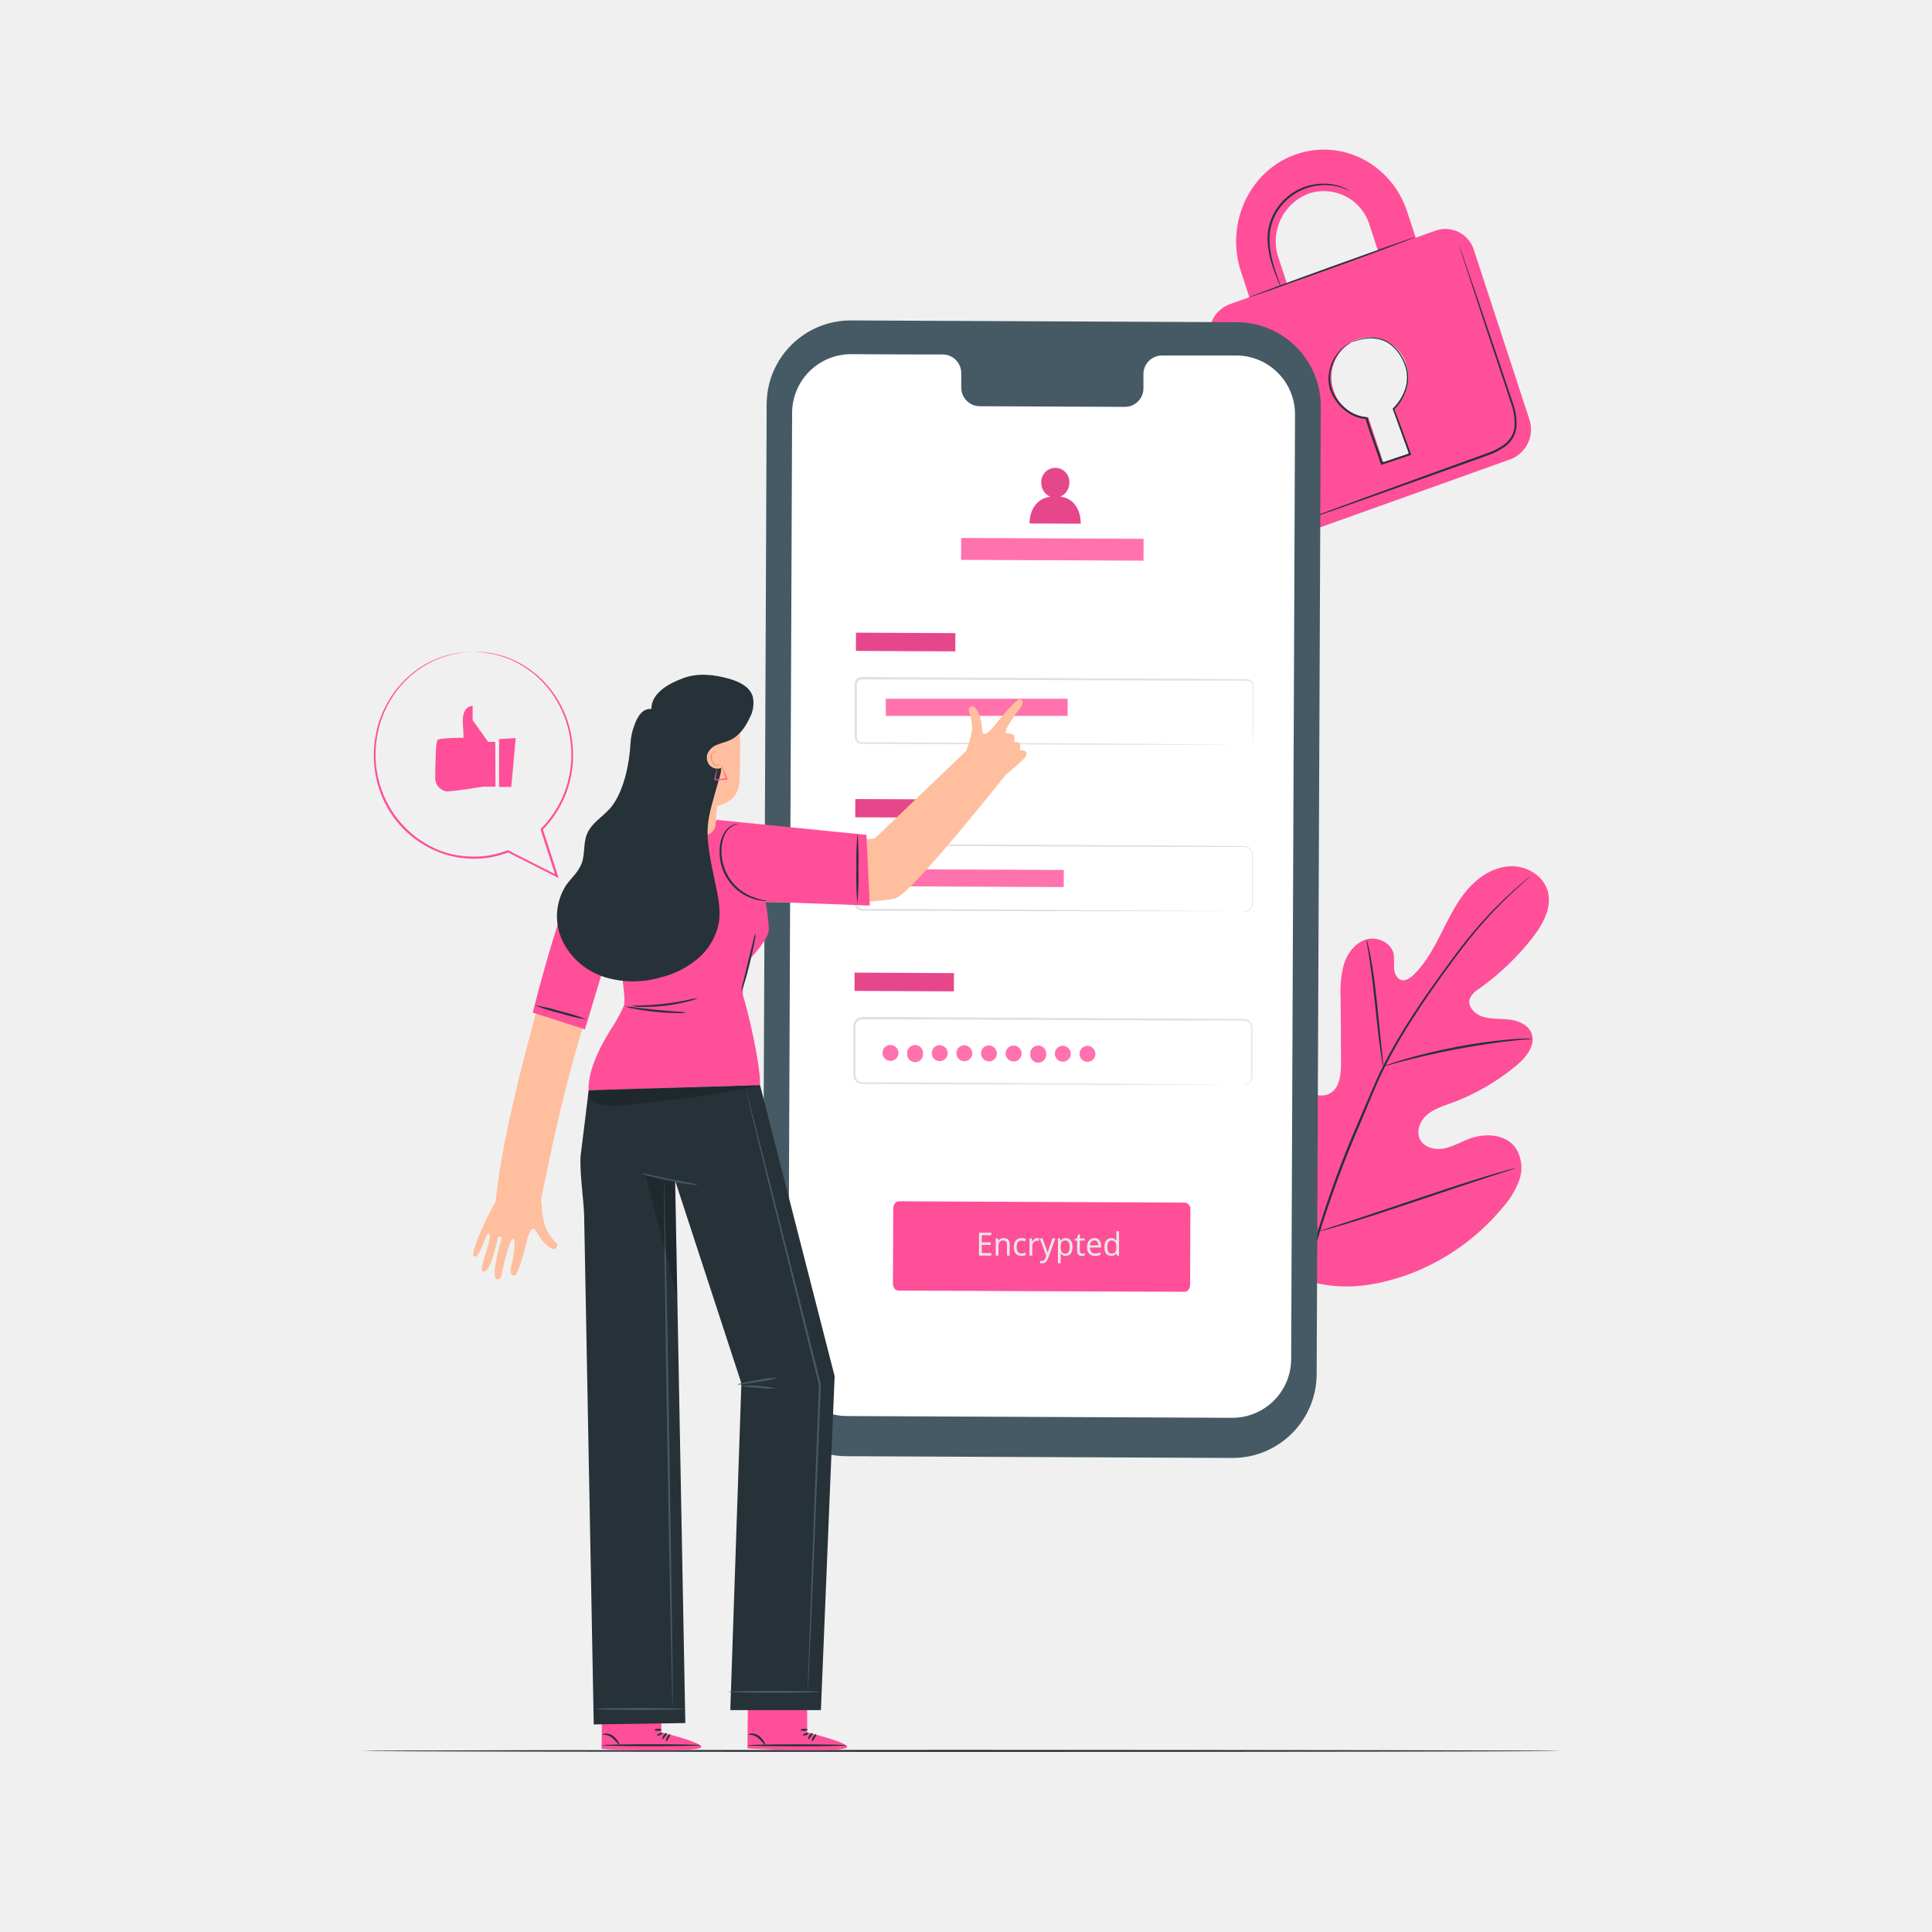
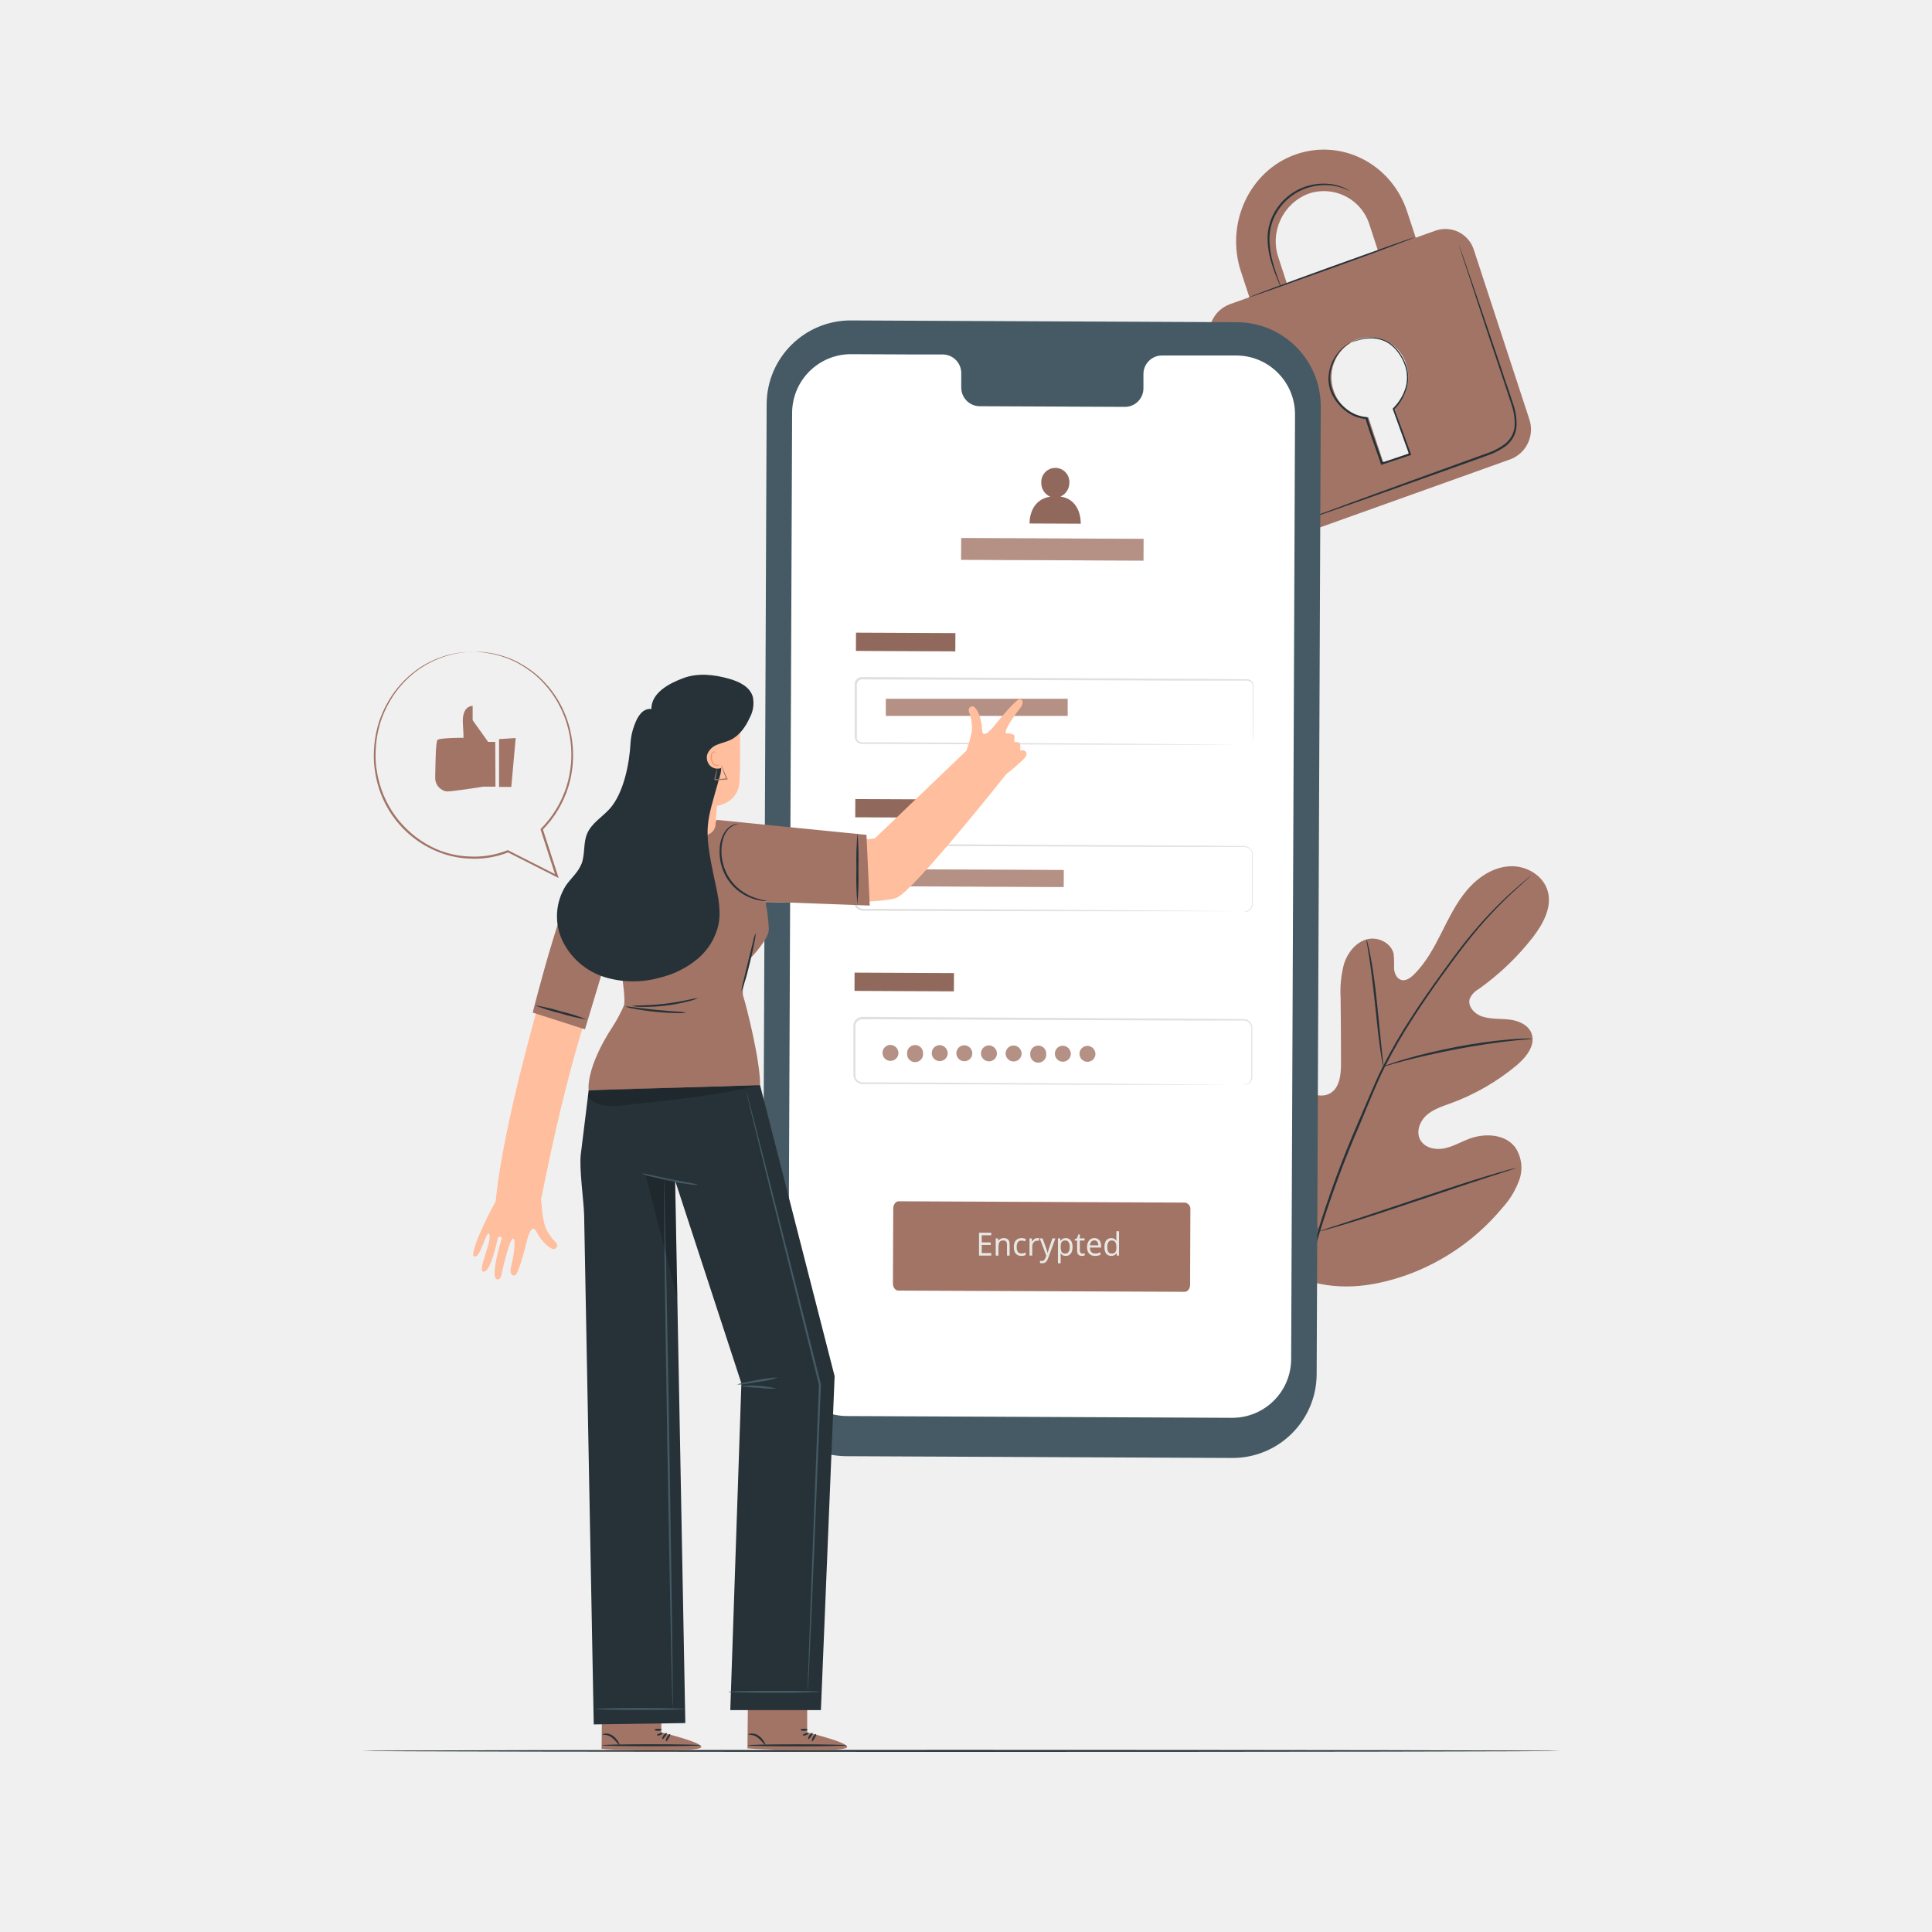
<svg xmlns="http://www.w3.org/2000/svg" viewBox="0 0 500 500">
  <g id="freepik--background-simple--inject-2">
    <path d="M359.37,131.38c-36.62-32-86.19,0-134.35,67.34s-71.06,39-112,68.68S61.13,418.66,205.37,406.84,455.1,214.92,359.37,131.38Z" style="fill:#f0f0f0" />
  </g>
  <g id="freepik--Floor--inject-2">
    <path d="M403.84,453.13c0,.14-69.44.26-155.07.26s-155.1-.12-155.1-.26,69.43-.26,155.1-.26S403.84,453,403.84,453.13Z" style="fill:#263238" />
  </g>
  <g id="freepik--Plant--inject-2">
-     <path d="M336.18,330.71c-15.45-10.79-18.95-30.82-18.34-48.83.1-3-.23-6.18,1.2-8.81s4.77-4.44,7.46-3.18c2.23,1.05,3.2,3.65,4.45,5.8a17.56,17.56,0,0,0,7.05,6.73c1.91,1,4.28,1.6,6.17.56,2.6-1.43,2.9-5,2.88-8q0-8.37-.1-16.72a27.83,27.83,0,0,1,.9-8.88c.93-2.84,3-5.47,5.83-6.27s6.36.85,7,3.77a28.8,28.8,0,0,1,.09,3.72c.08,1.25.66,2.62,1.83,3s2.39-.49,3.29-1.37c3.08-3,5.18-6.91,7.13-10.77s3.86-7.83,6.66-11.12,6.67-5.9,11-6.15,8.84,2.41,9.92,6.61-1.37,8.49-4,11.9a66.87,66.87,0,0,1-13.89,13.25,5.44,5.44,0,0,0-2.33,2.49c-.65,2,1.24,4,3.21,4.63,2.23.74,4.65.51,7,.79s4.85,1.3,5.74,3.5c1.22,3.06-1.34,6.26-3.85,8.36a57.38,57.38,0,0,1-16.92,9.77c-2.2.8-4.51,1.51-6.29,3.05s-2.84,4.23-1.77,6.34,3.82,2.78,6.13,2.35,4.36-1.67,6.56-2.5c4.11-1.55,9.41-1.27,12,2.28a9.46,9.46,0,0,1,1,8.37,21.83,21.83,0,0,1-4.53,7.39A57.63,57.63,0,0,1,364,330c-9.53,3.3-18.36,4.2-27.83.73" style="fill:#FF4F99" />
+     <path d="M336.18,330.71c-15.45-10.79-18.95-30.82-18.34-48.83.1-3-.23-6.18,1.2-8.81s4.77-4.44,7.46-3.18c2.23,1.05,3.2,3.65,4.45,5.8a17.56,17.56,0,0,0,7.05,6.73c1.91,1,4.28,1.6,6.17.56,2.6-1.43,2.9-5,2.88-8q0-8.37-.1-16.72a27.83,27.83,0,0,1,.9-8.88c.93-2.84,3-5.47,5.83-6.27s6.36.85,7,3.77a28.8,28.8,0,0,1,.09,3.72c.08,1.25.66,2.62,1.83,3s2.39-.49,3.29-1.37c3.08-3,5.18-6.91,7.13-10.77s3.86-7.83,6.66-11.12,6.67-5.9,11-6.15,8.84,2.41,9.92,6.61-1.37,8.49-4,11.9a66.87,66.87,0,0,1-13.89,13.25,5.44,5.44,0,0,0-2.33,2.49c-.65,2,1.24,4,3.21,4.63,2.23.74,4.65.51,7,.79s4.85,1.3,5.74,3.5c1.22,3.06-1.34,6.26-3.85,8.36a57.38,57.38,0,0,1-16.92,9.77c-2.2.8-4.51,1.51-6.29,3.05s-2.84,4.23-1.77,6.34,3.82,2.78,6.13,2.35,4.36-1.67,6.56-2.5c4.11-1.55,9.41-1.27,12,2.28a9.46,9.46,0,0,1,1,8.37,21.83,21.83,0,0,1-4.53,7.39A57.63,57.63,0,0,1,364,330c-9.53,3.3-18.36,4.2-27.83.73" style="fill:#A17466" />
    <path d="M396.2,226.66s-.09.1-.29.28l-.89.79c-.78.7-1.93,1.72-3.38,3.07a111.61,111.61,0,0,0-11.42,12.33c-2.23,2.77-4.54,5.91-7,9.32s-5,7.09-7.52,11a135.66,135.66,0,0,0-7.37,12.78c-1.16,2.29-2.18,4.68-3.23,7.12L352,290.8a274.85,274.85,0,0,0-10.66,28.77,134,134,0,0,0-5,24.53,97.54,97.54,0,0,0-.28,16.89c.16,2,.31,3.53.45,4.57.06.5.1.9.14,1.19l0,.41a2.09,2.09,0,0,1-.09-.4c-.05-.29-.11-.68-.19-1.18-.18-1-.37-2.58-.55-4.58a92.93,92.93,0,0,1,.1-16.94,131.81,131.81,0,0,1,4.89-24.64,268.42,268.42,0,0,1,10.63-28.84l3.18-7.42c1.05-2.43,2.08-4.84,3.25-7.14a133.92,133.92,0,0,1,7.43-12.81c2.56-4,5.14-7.62,7.57-11s4.78-6.54,7-9.3a106.31,106.31,0,0,1,11.57-12.24c1.48-1.33,2.66-2.33,3.46-3l.93-.75A2.18,2.18,0,0,1,396.2,226.66Z" style="fill:#263238" />
    <path d="M358,276a6.19,6.19,0,0,1-.29-1.27c-.16-.83-.34-2-.55-3.52-.43-3-.87-7.11-1.34-11.66s-1-8.67-1.44-11.64c-.23-1.48-.43-2.67-.57-3.5a5.4,5.4,0,0,1-.17-1.3,5.53,5.53,0,0,1,.37,1.25c.22.82.47,2,.75,3.49.57,3,1.13,7.08,1.6,11.64s.87,8.56,1.18,11.67c.15,1.4.28,2.59.38,3.54A5.54,5.54,0,0,1,358,276Z" style="fill:#263238" />
    <path d="M396.48,268.82A8,8,0,0,1,395,269c-1,.09-2.42.21-4.18.41-3.52.38-8.36,1.08-13.67,2.08s-10.08,2.13-13.51,3c-1.71.44-3.09.84-4,1.11a7.3,7.3,0,0,1-1.5.36,8.71,8.71,0,0,1,1.44-.57c.94-.33,2.3-.79,4-1.28,3.41-1,8.18-2.19,13.51-3.21A136.16,136.16,0,0,1,390.74,269c1.77-.15,3.2-.21,4.2-.23A7.69,7.69,0,0,1,396.48,268.82Z" style="fill:#263238" />
    <path d="M341.3,318.72a2.08,2.08,0,0,1-.26-.47l-.66-1.39c-.57-1.21-1.34-3-2.26-5.19-1.86-4.4-4.23-10.56-6.75-17.4s-4.84-13-6.6-17.45c-.86-2.16-1.57-3.93-2.1-5.25l-.56-1.43a1.93,1.93,0,0,1-.16-.52,2.08,2.08,0,0,1,.26.47l.66,1.39c.56,1.21,1.34,3,2.26,5.19,1.86,4.4,4.23,10.56,6.75,17.4s4.84,13,6.6,17.45c.86,2.16,1.57,3.93,2.09,5.25.23.57.42,1,.57,1.43A1.93,1.93,0,0,1,341.3,318.72Z" style="fill:#263238" />
    <path d="M392.38,302.25a2.12,2.12,0,0,1-.51.21l-1.48.5-5.47,1.77c-4.62,1.5-11,3.64-18,6s-13.41,4.46-18.06,5.86c-2.32.71-4.21,1.25-5.52,1.61l-1.51.39a2.59,2.59,0,0,1-.54.11,2.12,2.12,0,0,1,.51-.21l1.48-.5,5.47-1.77c4.62-1.5,11-3.64,18-6s13.4-4.46,18.05-5.86c2.33-.71,4.21-1.25,5.53-1.61l1.51-.39A2.59,2.59,0,0,1,392.38,302.25Z" style="fill:#263238" />
  </g>
  <g id="freepik--Padlock--inject-2">
-     <path d="M371.54,59.68l-5.15,1.84-2.21-6.73c-4.06-12.41-17-19-28.89-14.81s-18.22,17.8-14.16,30.21l2.21,6.73-5.17,1.85a8.22,8.22,0,0,0-4.82,10.28l14.33,43.79a7.73,7.73,0,0,0,9.86,5.11l53.37-19.09a8.26,8.26,0,0,0,4.87-10.38L381.44,64.69A7.71,7.71,0,0,0,371.54,59.68Zm-40.68,7a13.19,13.19,0,0,1,7.76-16.55,12.36,12.36,0,0,1,15.83,8.11l2.2,6.73-23.59,8.44Zm30,38.86,3.66,11.18a.91.91,0,0,1-.57,1.12l-5.13,1.83a.82.82,0,0,1-1-.54L354.13,108a10,10,0,0,1-9-7,10.51,10.51,0,0,1,6.19-13.18,9.85,9.85,0,0,1,12.61,6.46A10.68,10.68,0,0,1,360.87,105.57Z" style="fill:#FF4F99" />
+     <path d="M371.54,59.68l-5.15,1.84-2.21-6.73c-4.06-12.41-17-19-28.89-14.81s-18.22,17.8-14.16,30.21l2.21,6.73-5.17,1.85a8.22,8.22,0,0,0-4.82,10.28l14.33,43.79a7.73,7.73,0,0,0,9.86,5.11l53.37-19.09a8.26,8.26,0,0,0,4.87-10.38L381.44,64.69A7.71,7.71,0,0,0,371.54,59.68Zm-40.68,7a13.19,13.19,0,0,1,7.76-16.55,12.36,12.36,0,0,1,15.83,8.11l2.2,6.73-23.59,8.44Zm30,38.86,3.66,11.18a.91.91,0,0,1-.57,1.12l-5.13,1.83a.82.82,0,0,1-1-.54L354.13,108a10,10,0,0,1-9-7,10.51,10.51,0,0,1,6.19-13.18,9.85,9.85,0,0,1,12.61,6.46A10.68,10.68,0,0,1,360.87,105.57Z" style="fill:#A17466" />
    <path d="M366.16,61.4c0,.14-9.55,3.73-21.43,8S323.16,77.1,323.11,77s9.55-3.72,21.44-8S366.11,61.27,366.16,61.4Z" style="fill:#263238" />
    <path d="M377.5,63.24a1.75,1.75,0,0,1,.11.27c.08.2.17.46.29.78.26.73.62,1.74,1.07,3l3.84,11.18c1.6,4.74,3.51,10.36,5.63,16.6,1,3.13,2.18,6.39,3.28,9.82a15,15,0,0,1,.75,5.49,7.37,7.37,0,0,1-.81,2.77,7.64,7.64,0,0,1-1.89,2.23,18,18,0,0,1-5.08,2.59l-5.15,1.85-9.75,3.49-16.51,5.88-11.15,3.92-3,1-.8.26a.85.85,0,0,1-.27.07s.08,0,.25-.12l.78-.31,3-1.13,11.09-4.08,16.48-6,9.73-3.52,5.15-1.86a17.13,17.13,0,0,0,4.93-2.51,7.11,7.11,0,0,0,1.76-2.07,6.58,6.58,0,0,0,.75-2.57,14.39,14.39,0,0,0-.72-5.29c-1.08-3.4-2.22-6.69-3.25-9.82-2.08-6.25-4-11.89-5.52-16.63s-2.8-8.55-3.68-11.23c-.42-1.31-.74-2.33-1-3.07l-.24-.8A.93.93,0,0,1,377.5,63.24Z" style="fill:#263238" />
    <path d="M349.34,49.45s-.53-.26-1.51-.66a13.32,13.32,0,0,0-4.37-.88A15,15,0,0,0,337,49.13a14.4,14.4,0,0,0-6.11,5.11,13.52,13.52,0,0,0-2.35,7.59,23.39,23.39,0,0,0,1,6.55c.52,1.82,1.06,3.27,1.42,4.28a11.17,11.17,0,0,1,.52,1.58,8.78,8.78,0,0,1-.71-1.51c-.41-1-1-2.42-1.58-4.25a22.74,22.74,0,0,1-1.15-6.65,13.71,13.71,0,0,1,2.4-7.88,14.63,14.63,0,0,1,6.35-5.26,14.88,14.88,0,0,1,6.65-1.14,12.59,12.59,0,0,1,4.43,1.05,8.26,8.26,0,0,1,1.08.6A1.49,1.49,0,0,1,349.34,49.45Z" style="fill:#263238" />
    <path d="M349.8,88.58a3.45,3.45,0,0,1,.5-.25,9.93,9.93,0,0,1,1.55-.55,11.09,11.09,0,0,1,2.59-.44,8.78,8.78,0,0,1,3.51.53c2.56.9,4.91,3.51,6.07,7a10.08,10.08,0,0,1,0,5.74A13,13,0,0,1,360.8,106l.06-.27c1.33,3.65,2.78,7.61,4.28,11.74l.09.25-.25.09-2.29.76-5,1.67-.25.08-.08-.25c-1.37-4.14-2.87-8-4-11.79l.22.17a10,10,0,0,1-5.36-2.11,12.1,12.1,0,0,1-3.35-4,9.14,9.14,0,0,1-1.06-4.5,10.86,10.86,0,0,1,4.19-8.26,6.36,6.36,0,0,1,1.73-1,19.27,19.27,0,0,0-1.64,1.09A10.63,10.63,0,0,0,345,94.06a9.46,9.46,0,0,0,.31,8.07,11.74,11.74,0,0,0,3.27,3.84,9.52,9.52,0,0,0,5.11,2l.17,0,.05.15c1.1,3.72,2.61,7.61,4,11.77l-.33-.16,5-1.67,2.28-.77-.16.34c-1.49-4.13-2.93-8.1-4.25-11.75l0-.15.12-.12a12.74,12.74,0,0,0,3.16-5.17,9.67,9.67,0,0,0,0-5.49c-1.09-3.36-3.34-5.91-5.78-6.81a8.59,8.59,0,0,0-3.39-.57,11.46,11.46,0,0,0-2.56.35C350.51,88.29,349.81,88.63,349.8,88.58Z" style="fill:#263238" />
  </g>
  <g id="freepik--Device--inject-2">
    <path d="M318.89,377.32,219,376.86A21.77,21.77,0,0,1,197.35,355l1.06-250.41a21.75,21.75,0,0,1,21.86-21.66l99.88.46a21.77,21.77,0,0,1,21.66,21.85l-1.06,250.4A21.77,21.77,0,0,1,318.89,377.32Z" style="fill:#455a64" />
    <path d="M320,92,300.64,92a4.81,4.81,0,0,0-4.72,4.9l0,3.51a4.8,4.8,0,0,1-4.72,4.89l-37.74-.17a4.82,4.82,0,0,1-4.69-4.94l0-3.51a4.82,4.82,0,0,0-4.68-4.94l-6.81,0-16.95-.08A15.24,15.24,0,0,0,205,106.75l-1,244.42a15.23,15.23,0,0,0,15.16,15.3l99.68.46a15.24,15.24,0,0,0,15.31-15.17l1-244.42A15.25,15.25,0,0,0,320,92Z" style="fill:#fff" />
-     <path d="M306.59,334.32,232.47,334c-.77,0-1.39-.84-1.38-1.86l.08-19.39c0-1,.63-1.86,1.4-1.86l74.12.34a1.68,1.68,0,0,1,1.38,1.87L308,332.47C308,333.5,307.36,334.33,306.59,334.32Z" style="fill:#FF4F99" />
+     <path d="M306.59,334.32,232.47,334c-.77,0-1.39-.84-1.38-1.86l.08-19.39c0-1,.63-1.86,1.4-1.86l74.12.34a1.68,1.68,0,0,1,1.38,1.87L308,332.47C308,333.5,307.36,334.33,306.59,334.32Z" style="fill:#A17466" />
    <text transform="matrix(0.96, 0, 0, 1, 252.59, 324.95)" style="font-size:8.299px;fill:#e8e8e3;font-family:Montserrat-Regular, Montserrat">Encrypted</text>
-     <rect x="221.51" y="163.81" width="25.72" height="4.72" transform="translate(0.77 -1.08) rotate(0.26)" style="fill:#FF4F99" />
+     <rect x="221.51" y="163.81" width="25.72" height="4.72" transform="translate(0.77 -1.08) rotate(0.26)" style="fill:#A17466" />
    <rect x="221.51" y="163.81" width="25.72" height="4.72" transform="translate(0.77 -1.08) rotate(0.26)" style="opacity:0.1" />
    <path d="M322.65,192.83a2.3,2.3,0,0,0,.59-.14,1.58,1.58,0,0,0,1-1.35c0-1.59,0-3.91,0-6.89,0-1.49,0-3.16,0-5,0-.45,0-.92,0-1.39a1.94,1.94,0,0,0-.28-1.31,1.5,1.5,0,0,0-1.19-.61h-1.56l-14.45,0-83.64-.31a1.33,1.33,0,0,0-1.1.55,1.91,1.91,0,0,0-.26,1.31c0,1,0,2,0,3q0,3,0,6c0,1,0,2,0,3a7.89,7.89,0,0,0,0,1.4,1.35,1.35,0,0,0,.78.9,1.56,1.56,0,0,0,.62.11h5.09l22.21.12,37.6.23,25.35.2,6.89.08,1.79,0c.41,0,.61,0,.61,0l-.61,0-1.79,0h-6.89l-25.35,0-37.6-.12-22.21-.09h-5.09a2,2,0,0,1-.82-.14,1.88,1.88,0,0,1-1.08-1.25,2.83,2.83,0,0,1-.06-.8v-.74c0-1,0-2,0-3q0-3,0-6c0-1,0-2,0-3a5.6,5.6,0,0,1,0-.8,1.7,1.7,0,0,1,.33-.81,1.84,1.84,0,0,1,1.52-.77l83.64.46,14.45.1,1.56,0a1.71,1.71,0,0,1,1.4.73,2.13,2.13,0,0,1,.32,1.47c0,.47,0,.94,0,1.39,0,1.82,0,3.49,0,5,0,3-.07,5.3-.09,6.9a1.62,1.62,0,0,1-1.05,1.39A1.2,1.2,0,0,1,322.65,192.83Z" style="fill:#e0e0e0" />
-     <rect x="228.41" y="182.01" width="47.04" height="4.41" transform="matrix(1, 0, 0, 1, 0.85, -1.16)" style="fill:#FF4F99" />
+     <rect x="228.41" y="182.01" width="47.04" height="4.41" transform="matrix(1, 0, 0, 1, 0.85, -1.16)" style="fill:#A17466" />
    <rect x="228.41" y="182.01" width="47.04" height="4.41" transform="matrix(1, 0, 0, 1, 0.85, -1.16)" style="fill:#fff;opacity:0.2" />
-     <rect x="221.33" y="206.87" width="25.72" height="4.72" transform="translate(0.97 -1.08) rotate(0.26)" style="fill:#FF4F99" />
+     <rect x="221.33" y="206.87" width="25.72" height="4.72" transform="translate(0.97 -1.08) rotate(0.26)" style="fill:#A17466" />
    <rect x="221.33" y="206.87" width="25.72" height="4.72" transform="translate(0.97 -1.08) rotate(0.26)" style="opacity:0.1" />
    <path d="M322,235.89a5.17,5.17,0,0,0,.6-.11,2.05,2.05,0,0,0,1.26-1.14,2.8,2.8,0,0,0,.18-1.27c0-.48,0-1,0-1.58,0-1.16,0-2.48,0-4v-6.35a2.15,2.15,0,0,0-.29-1.32,1.94,1.94,0,0,0-1.09-.85,6.13,6.13,0,0,0-1.51-.08l-14.39,0-83.35-.31a1.85,1.85,0,0,0-1.83,1.61c0,.95,0,2,0,3q0,3,0,6c0,1,0,2,0,3a5.74,5.74,0,0,0,.06,1.4,1.9,1.9,0,0,0,.73,1,2.08,2.08,0,0,0,1.24.32H225l2.89,0,22.13.11,37.47.23,25.26.2,6.87.08,1.79,0,.6,0-.6,0-1.79,0-6.87,0-25.26,0L250,235.79l-22.13-.08h-4.35a2.51,2.51,0,0,1-1.53-.41,2.4,2.4,0,0,1-.94-1.31,6.3,6.3,0,0,1-.08-1.54c0-1,0-2,0-3q0-3,0-6c0-1,0-2,0-3a2.37,2.37,0,0,1,2.35-2.07l83.35.46,14.39.11a6.19,6.19,0,0,1,1.6.11,2.21,2.21,0,0,1,1.23,1,2.41,2.41,0,0,1,.32,1.46c0,.47,0,.93,0,1.39,0,1.81,0,3.47,0,5s0,2.82,0,4c0,.57,0,1.1,0,1.59a2.79,2.79,0,0,1-.21,1.31,2.12,2.12,0,0,1-1.35,1.14A1.88,1.88,0,0,1,322,235.89Z" style="fill:#e0e0e0" />
-     <rect x="221.14" y="251.79" width="25.72" height="4.72" transform="translate(1.17 -1.07) rotate(0.26)" style="fill:#FF4F99" />
+     <rect x="221.14" y="251.79" width="25.72" height="4.72" transform="translate(1.17 -1.07) rotate(0.26)" style="fill:#A17466" />
    <rect x="221.14" y="251.79" width="25.72" height="4.72" transform="translate(1.17 -1.07) rotate(0.26)" style="opacity:0.1" />
    <path d="M321.8,280.8a4.78,4.78,0,0,0,.6-.11,2.06,2.06,0,0,0,1.26-1.13,2.82,2.82,0,0,0,.18-1.27c0-.49,0-1,0-1.59,0-1.15,0-2.48,0-4v-6.35a2.15,2.15,0,0,0-.29-1.32,2,2,0,0,0-1.09-.84,6.11,6.11,0,0,0-1.51-.09l-14.39,0-83.35-.31a1.85,1.85,0,0,0-1.83,1.61c0,1,0,2,0,3,0,2,0,4,0,6,0,1,0,2,0,3a5.66,5.66,0,0,0,.06,1.39,1.83,1.83,0,0,0,.73,1,2,2,0,0,0,1.24.32h4.35l22.13.12,37.47.23,25.26.2,6.87.08,1.79,0c.4,0,.6,0,.6,0s-.2,0-.6,0l-1.79,0-6.87,0-25.26,0-37.47-.11-22.13-.09h-4.35a2.45,2.45,0,0,1-1.53-.41,2.4,2.4,0,0,1-.94-1.31,6.3,6.3,0,0,1-.08-1.54c0-1,0-2,0-3q0-3,0-6c0-1,0-2,0-3.05a2.36,2.36,0,0,1,2.34-2.07l83.35.46,14.39.11a6.19,6.19,0,0,1,1.6.11,2.21,2.21,0,0,1,1.23,1,2.41,2.41,0,0,1,.32,1.46c0,.47,0,.94,0,1.39,0,1.81,0,3.47,0,5s0,2.82,0,4c0,.57,0,1.1,0,1.59a2.74,2.74,0,0,1-.21,1.31,2.12,2.12,0,0,1-1.35,1.14A1.58,1.58,0,0,1,321.8,280.8Z" style="fill:#e0e0e0" />
-     <rect x="228.23" y="225.07" width="47.04" height="4.41" transform="translate(1.05 -1.16) rotate(0.26)" style="fill:#FF4F99" />
+     <rect x="228.23" y="225.07" width="47.04" height="4.41" transform="translate(1.05 -1.16) rotate(0.26)" style="fill:#A17466" />
    <rect x="228.23" y="225.07" width="47.04" height="4.41" transform="translate(1.05 -1.16) rotate(0.26)" style="fill:#fff;opacity:0.2" />
-     <path d="M232.51,272.64a2.06,2.06,0,1,1-2-2.21A2.12,2.12,0,0,1,232.51,272.64Z" style="fill:#FF4F99" />
-     <path d="M238.88,272.67a2.06,2.06,0,1,1-4.11,0,2.06,2.06,0,1,1,4.11,0Z" style="fill:#FF4F99" />
-     <path d="M245.26,272.7a2.06,2.06,0,1,1-2-2.21A2.13,2.13,0,0,1,245.26,272.7Z" style="fill:#FF4F99" />
-     <path d="M251.63,272.73a2.06,2.06,0,1,1-2-2.21A2.13,2.13,0,0,1,251.63,272.73Z" style="fill:#FF4F99" />
-     <path d="M258,272.75a2.06,2.06,0,1,1-2-2.2A2.13,2.13,0,0,1,258,272.75Z" style="fill:#FF4F99" />
-     <path d="M264.38,272.78a2.06,2.06,0,1,1-2.05-2.2A2.13,2.13,0,0,1,264.38,272.78Z" style="fill:#FF4F99" />
-     <path d="M270.75,272.81a2.06,2.06,0,1,1-4.11,0,2.06,2.06,0,1,1,4.11,0Z" style="fill:#FF4F99" />
-     <path d="M277.12,272.84a2.06,2.06,0,1,1-2.05-2.2A2.13,2.13,0,0,1,277.12,272.84Z" style="fill:#FF4F99" />
-     <path d="M283.49,272.87a2.06,2.06,0,1,1-2-2.2A2.13,2.13,0,0,1,283.49,272.87Z" style="fill:#FF4F99" />
+     <path d="M232.51,272.64a2.06,2.06,0,1,1-2-2.21A2.12,2.12,0,0,1,232.51,272.64Z" style="fill:#A17466" />
+     <path d="M238.88,272.67a2.06,2.06,0,1,1-4.11,0,2.06,2.06,0,1,1,4.11,0Z" style="fill:#A17466" />
+     <path d="M245.26,272.7a2.06,2.06,0,1,1-2-2.21A2.13,2.13,0,0,1,245.26,272.7Z" style="fill:#A17466" />
+     <path d="M251.63,272.73a2.06,2.06,0,1,1-2-2.21A2.13,2.13,0,0,1,251.63,272.73Z" style="fill:#A17466" />
+     <path d="M258,272.75a2.06,2.06,0,1,1-2-2.2A2.13,2.13,0,0,1,258,272.75Z" style="fill:#A17466" />
+     <path d="M264.38,272.78a2.06,2.06,0,1,1-2.05-2.2A2.13,2.13,0,0,1,264.38,272.78Z" style="fill:#A17466" />
+     <path d="M270.75,272.81a2.06,2.06,0,1,1-4.11,0,2.06,2.06,0,1,1,4.11,0Z" style="fill:#A17466" />
+     <path d="M277.12,272.84a2.06,2.06,0,1,1-2.05-2.2A2.13,2.13,0,0,1,277.12,272.84Z" style="fill:#A17466" />
+     <path d="M283.49,272.87a2.06,2.06,0,1,1-2-2.2A2.13,2.13,0,0,1,283.49,272.87Z" style="fill:#A17466" />
    <g style="opacity:0.2">
      <path d="M232.51,272.64a2.06,2.06,0,1,1-2-2.21A2.12,2.12,0,0,1,232.51,272.64Z" style="fill:#fff" />
      <path d="M238.88,272.67a2.06,2.06,0,1,1-4.11,0,2.06,2.06,0,1,1,4.11,0Z" style="fill:#fff" />
      <path d="M245.26,272.7a2.06,2.06,0,1,1-2-2.21A2.13,2.13,0,0,1,245.26,272.7Z" style="fill:#fff" />
      <path d="M251.63,272.73a2.06,2.06,0,1,1-2-2.21A2.13,2.13,0,0,1,251.63,272.73Z" style="fill:#fff" />
      <path d="M258,272.75a2.06,2.06,0,1,1-2-2.2A2.13,2.13,0,0,1,258,272.75Z" style="fill:#fff" />
      <path d="M264.38,272.78a2.06,2.06,0,1,1-2.05-2.2A2.13,2.13,0,0,1,264.38,272.78Z" style="fill:#fff" />
      <path d="M270.75,272.81a2.06,2.06,0,1,1-4.11,0,2.06,2.06,0,1,1,4.11,0Z" style="fill:#fff" />
      <path d="M277.12,272.84a2.06,2.06,0,1,1-2.05-2.2A2.13,2.13,0,0,1,277.12,272.84Z" style="fill:#fff" />
      <path d="M283.49,272.87a2.06,2.06,0,1,1-2-2.2A2.13,2.13,0,0,1,283.49,272.87Z" style="fill:#fff" />
    </g>
-     <path d="M274.44,128.51a3.87,3.87,0,0,0,2.31-3.59,3.64,3.64,0,1,0-7.27,0,3.88,3.88,0,0,0,2.32,3.63c-5.6.84-5.35,6.92-5.35,6.92l13.24.06S280,129.34,274.44,128.51Z" style="fill:#FF4F99" />
+     <path d="M274.44,128.51a3.87,3.87,0,0,0,2.31-3.59,3.64,3.64,0,1,0-7.27,0,3.88,3.88,0,0,0,2.32,3.63c-5.6.84-5.35,6.92-5.35,6.92l13.24.06S280,129.34,274.44,128.51Z" style="fill:#A17466" />
    <path d="M274.44,128.51a3.87,3.87,0,0,0,2.31-3.59,3.64,3.64,0,1,0-7.27,0,3.88,3.88,0,0,0,2.32,3.63c-5.6.84-5.35,6.92-5.35,6.92l13.24.06S280,129.34,274.44,128.51Z" style="opacity:0.1" />
-     <rect x="248.74" y="139.37" width="47.19" height="5.64" transform="translate(0.66 -1.26) rotate(0.26)" style="fill:#FF4F99" />
+     <rect x="248.74" y="139.37" width="47.19" height="5.64" transform="translate(0.66 -1.26) rotate(0.26)" style="fill:#A17466" />
    <rect x="248.74" y="139.37" width="47.19" height="5.64" transform="translate(0.66 -1.26) rotate(0.26)" style="fill:#fff;opacity:0.2" />
  </g>
  <g id="freepik--speech-bubble--inject-2">
-     <path d="M122.47,168.68l-.47,0-1.36.1a15.43,15.43,0,0,0-2.19.29,13.53,13.53,0,0,0-1.39.27l-1.55.43a25.47,25.47,0,0,0-7.37,3.65,25.94,25.94,0,0,0-7.26,8.08,27.08,27.08,0,0,0-2.54,5.81,27.94,27.94,0,0,0-1.11,6.78,27.48,27.48,0,0,0,.06,3.62c0,.61.17,1.22.25,1.84a11.82,11.82,0,0,0,.35,1.85,26.39,26.39,0,0,0,15,18.33,23.76,23.76,0,0,0,8.59,1.93,23.19,23.19,0,0,0,9-1.29l.88-.33.12,0,.1.06,12.61,6.4-.37.32c-1.35-4.18-2.65-8.23-3.91-12.12l0-.15.11-.11a27,27,0,0,0,6.62-11,27.7,27.7,0,0,0,1-11.72,27.38,27.38,0,0,0-3.31-9.94,27,27,0,0,0-5.7-7,27.85,27.85,0,0,0-6.19-3.94,26.94,26.94,0,0,0-5.24-1.65l-2-.33-1.45-.11-.88-.06-.3,0a1.36,1.36,0,0,1,.3,0l.89,0,1.45.06,2,.29a26.5,26.5,0,0,1,5.31,1.59,27.79,27.79,0,0,1,6.3,3.93,27.07,27.07,0,0,1,5.82,7,27.45,27.45,0,0,1,3.41,10.07,28,28,0,0,1-.93,11.92,27.36,27.36,0,0,1-6.72,11.23l.06-.26c1.26,3.89,2.57,7.94,3.93,12.11l.19.61-.57-.29-12.61-6.39h.22l-.9.33a23.86,23.86,0,0,1-9.17,1.32,24.3,24.3,0,0,1-8.77-2A26.31,26.31,0,0,1,100.25,209a26.7,26.7,0,0,1-2.83-7.4,15.32,15.32,0,0,1-.35-1.89c-.08-.63-.21-1.25-.24-1.87a29.55,29.55,0,0,1,1.11-10.56,26.89,26.89,0,0,1,2.61-5.88,26.17,26.17,0,0,1,7.41-8.13,25.28,25.28,0,0,1,7.49-3.62l1.57-.4a13.89,13.89,0,0,1,1.4-.25,14.85,14.85,0,0,1,2.21-.24l1.37-.05A3.36,3.36,0,0,1,122.47,168.68Z" style="fill:#FF4F99" />
-     <path d="M128.17,192h-1.85l-4-5.62v-3.69s-2.86-.18-2.52,4.65,0,3.6,0,3.6-6.07,0-6.57.55-.53,6.41-.6,9.68a3.54,3.54,0,0,0,2.51,3.56,2.48,2.48,0,0,0,.65.09c1.52,0,9.25-1.23,9.25-1.23h3.19Z" style="fill:#FF4F99" />
-     <polygon points="133.46 191.01 132.32 203.65 129.16 203.65 129.16 191.27 133.46 191.01" style="fill:#FF4F99" />
+     <path d="M122.47,168.68l-.47,0-1.36.1a15.43,15.43,0,0,0-2.19.29,13.53,13.53,0,0,0-1.39.27l-1.55.43a25.47,25.47,0,0,0-7.37,3.65,25.94,25.94,0,0,0-7.26,8.08,27.08,27.08,0,0,0-2.54,5.81,27.94,27.94,0,0,0-1.11,6.78,27.48,27.48,0,0,0,.06,3.62c0,.61.17,1.22.25,1.84a11.82,11.82,0,0,0,.35,1.85,26.39,26.39,0,0,0,15,18.33,23.76,23.76,0,0,0,8.59,1.93,23.19,23.19,0,0,0,9-1.29l.88-.33.12,0,.1.06,12.61,6.4-.37.32c-1.35-4.18-2.65-8.23-3.91-12.12l0-.15.11-.11a27,27,0,0,0,6.62-11,27.7,27.7,0,0,0,1-11.72,27.38,27.38,0,0,0-3.31-9.94,27,27,0,0,0-5.7-7,27.85,27.85,0,0,0-6.19-3.94,26.94,26.94,0,0,0-5.24-1.65l-2-.33-1.45-.11-.88-.06-.3,0a1.36,1.36,0,0,1,.3,0l.89,0,1.45.06,2,.29a26.5,26.5,0,0,1,5.31,1.59,27.79,27.79,0,0,1,6.3,3.93,27.07,27.07,0,0,1,5.82,7,27.45,27.45,0,0,1,3.41,10.07,28,28,0,0,1-.93,11.92,27.36,27.36,0,0,1-6.72,11.23l.06-.26c1.26,3.89,2.57,7.94,3.93,12.11l.19.61-.57-.29-12.61-6.39h.22l-.9.33a23.86,23.86,0,0,1-9.17,1.32,24.3,24.3,0,0,1-8.77-2A26.31,26.31,0,0,1,100.25,209a26.7,26.7,0,0,1-2.83-7.4,15.32,15.32,0,0,1-.35-1.89c-.08-.63-.21-1.25-.24-1.87a29.55,29.55,0,0,1,1.11-10.56,26.89,26.89,0,0,1,2.61-5.88,26.17,26.17,0,0,1,7.41-8.13,25.28,25.28,0,0,1,7.49-3.62l1.57-.4a13.89,13.89,0,0,1,1.4-.25,14.85,14.85,0,0,1,2.21-.24l1.37-.05A3.36,3.36,0,0,1,122.47,168.68Z" style="fill:#A17466" />
+     <path d="M128.17,192h-1.85l-4-5.62v-3.69s-2.86-.18-2.52,4.65,0,3.6,0,3.6-6.07,0-6.57.55-.53,6.41-.6,9.68a3.54,3.54,0,0,0,2.51,3.56,2.48,2.48,0,0,0,.65.09c1.52,0,9.25-1.23,9.25-1.23h3.19Z" style="fill:#A17466" />
+     <polygon points="133.46 191.01 132.32 203.65 129.16 203.65 129.16 191.27 133.46 191.01" style="fill:#A17466" />
  </g>
  <g id="freepik--Character--inject-2">
-     <path d="M171.15,448.34v-8.55l-15.33-.11-.13,12.93.95.07c4.23.27,21.52.67,24.36-.21C184.16,451.49,171.15,448.34,171.15,448.34Z" style="fill:#FF4F99" />
+     <path d="M171.15,448.34v-8.55l-15.33-.11-.13,12.93.95.07c4.23.27,21.52.67,24.36-.21C184.16,451.49,171.15,448.34,171.15,448.34Z" style="fill:#A17466" />
    <path d="M181.36,451.67c0,.14-5.74.26-12.81.26s-12.81-.12-12.81-.26,5.74-.26,12.81-.26S181.36,451.53,181.36,451.67Z" style="fill:#263238" />
    <path d="M171.42,450.09c-.13-.07,0-.52.31-1s.73-.68.83-.58-.11.48-.41.89S171.55,450.16,171.42,450.09Z" style="fill:#263238" />
    <path d="M172.4,450.65c-.14,0-.07-.56.23-1.09s.7-.85.81-.77-.07.53-.35,1S172.53,450.7,172.4,450.65Z" style="fill:#263238" />
    <path d="M160.36,451.63c-.06,0-.29-.18-.62-.56a9.91,9.91,0,0,0-1.34-1.34,3.53,3.53,0,0,0-1.66-.73c-.47-.06-.77,0-.8-.06s.26-.27.81-.31a3.09,3.09,0,0,1,2,.68,5.64,5.64,0,0,1,1.32,1.55C160.3,451.3,160.42,451.59,160.36,451.63Z" style="fill:#263238" />
    <path d="M171.47,448.48c.07.12-.19.42-.63.58s-.83.1-.85,0,.29-.31.67-.45S171.39,448.36,171.47,448.48Z" style="fill:#263238" />
    <path d="M171.23,447.65c0,.15-.4.27-.92.28s-.93-.11-.92-.25.42-.27.92-.28S171.21,447.51,171.23,447.65Z" style="fill:#263238" />
-     <path d="M208.9,448.34v-8.55l-15.33-.11-.13,12.8.95.07c4.23.27,21.53.8,24.36-.08C221.91,451.49,208.9,448.34,208.9,448.34Z" style="fill:#FF4F99" />
+     <path d="M208.9,448.34v-8.55l-15.33-.11-.13,12.8.95.07c4.23.27,21.53.8,24.36-.08C221.91,451.49,208.9,448.34,208.9,448.34Z" style="fill:#A17466" />
    <path d="M219.11,451.69c0,.14-5.73.26-12.81.26s-12.8-.12-12.8-.26,5.73-.26,12.8-.26S219.11,451.55,219.11,451.69Z" style="fill:#263238" />
    <path d="M209.17,450.09c-.12-.07,0-.52.31-1s.73-.68.83-.58-.11.48-.41.89S209.3,450.16,209.17,450.09Z" style="fill:#263238" />
    <path d="M210.15,450.65c-.13,0-.07-.56.24-1.09s.7-.85.81-.77-.08.53-.36,1S210.29,450.7,210.15,450.65Z" style="fill:#263238" />
    <path d="M198.11,451.63c-.06,0-.28-.18-.62-.56a9.91,9.91,0,0,0-1.34-1.34,3.53,3.53,0,0,0-1.66-.73c-.46-.06-.77,0-.8-.06s.26-.27.81-.31a3.09,3.09,0,0,1,2,.68,5.47,5.47,0,0,1,1.32,1.55C198.05,451.3,198.17,451.59,198.11,451.63Z" style="fill:#263238" />
    <path d="M209.22,448.48c.07.12-.19.42-.63.58s-.83.1-.85,0,.29-.31.67-.45S209.14,448.36,209.22,448.48Z" style="fill:#263238" />
    <path d="M209,447.65c0,.15-.4.27-.92.28s-.92-.11-.91-.25.41-.27.91-.28S209,447.51,209,447.65Z" style="fill:#263238" />
    <path d="M265.38,194.44c-.4-.41-1.39-.21-1.39-.21a5.12,5.12,0,0,0,0-1.74c-.18-.56-1.44-.45-1.44-.45a5.81,5.81,0,0,1,0-1.42.51.51,0,0,0-.29-.51,4.62,4.62,0,0,0-1.88-.34c-.77-.55,2.35-4.92,3.51-6.32s.95-2.49-.08-2.49c-.71,0-4.35,4.2-5.47,5.61s-4.09,5.33-4.19,2.2-1.36-5.49-2.15-5.89-1.63.54-1.2,1.41a11.19,11.19,0,0,1,.7,3.08,7.36,7.36,0,0,1-.11,2.52,30.22,30.22,0,0,1-1.35,4.52l-.08,0s-21.82,20.93-23.4,22.42c-1.41,1.34-29.77-1.59-35.46-2.19a38.09,38.09,0,0,0-5.84-.4c-2.47.11-2.91.46-5.37.49a121.62,121.62,0,0,0-18.54,1.63,15.37,15.37,0,0,0-12.06,10.46c-5.73,17.9-18.71,60.27-21,84.07a101,101,0,0,0-4.68,9.67c-1.61,4.38-1.22,4.53-.68,4.63,1.46.27,3.12-7.59,3.74-5.69s-3.15,9.37-1.62,9.59c2,.28,3.59-8,3.78-8.66s1.18-.45,1,.17c-.29.88-3.1,10.21-1.14,10.51,1.08.16,1.2-1.81,1.2-1.81s2-8.93,2.91-8.75-.06,5.45-.52,7.21.18,2.65,1.12,2.22c.64-.3,2.17-5.65,2.59-7.39s1.47-6.56,2.88-3.77,3.55,4.41,4.43,4.45a1,1,0,0,0,.49-1.79,11.33,11.33,0,0,1-1.93-2.5,7.37,7.37,0,0,1-1-2.34,25.37,25.37,0,0,1-.7-5.06l-.16-1c2.24-11.09,8.69-43.64,18-64.43l3.82,7.86,1.66,5.82-10.18,25.13,43.42-.57-6.48-24.94,7.87-26h0c8.51.19,30.36.51,34-1.14,4.58-2,28.27-31.92,28.27-31.92h0a54.72,54.72,0,0,0,4.43-3.84S266.25,195.34,265.38,194.44Z" style="fill:#ffbe9d" />
-     <path d="M151.39,266.39c1.26-4.3,7.73-25.56,7.73-25.56s3.18,17.33,2.34,19.42a37,37,0,0,1-2.73,5.16c-7.34,11.17-6.38,16.76-6.38,16.76l44.35-1.35c.1-6.2-3.57-20.62-4.33-22.92s1.77-9.83,1.77-9.83,5-5.09,4.82-7.71a42.38,42.38,0,0,0-.87-7l27,1-.85-18.3-38.78-3.88c-1.35,3.81-13.56,1.94-13.56,1.94-13.18.44-14,2.86-19.48,7.12s-14.55,40.82-14.55,40.82Z" style="fill:#FF4F99" />
+     <path d="M151.39,266.39c1.26-4.3,7.73-25.56,7.73-25.56s3.18,17.33,2.34,19.42a37,37,0,0,1-2.73,5.16c-7.34,11.17-6.38,16.76-6.38,16.76l44.35-1.35c.1-6.2-3.57-20.62-4.33-22.92s1.77-9.83,1.77-9.83,5-5.09,4.82-7.71a42.38,42.38,0,0,0-.87-7l27,1-.85-18.3-38.78-3.88c-1.35,3.81-13.56,1.94-13.56,1.94-13.18.44-14,2.86-19.48,7.12s-14.55,40.82-14.55,40.82Z" style="fill:#A17466" />
    <path d="M177.61,262.06a9.33,9.33,0,0,1-2.33.12c-1.45,0-3.44-.1-5.63-.32s-4.17-.53-5.58-.81a9.62,9.62,0,0,1-2.27-.58,12.5,12.5,0,0,1,2.33.22c1.42.18,3.39.43,5.57.65s4.16.37,5.59.47A12.34,12.34,0,0,1,177.61,262.06Z" style="fill:#263238" />
    <path d="M180.65,258.29a10.25,10.25,0,0,1-2.42.83A44.46,44.46,0,0,1,166,260.57a10.09,10.09,0,0,1-2.54-.24,17.09,17.09,0,0,1,2.54-.13c1.57-.05,3.73-.16,6.11-.44s4.5-.68,6-1A16.58,16.58,0,0,1,180.65,258.29Z" style="fill:#263238" />
    <path d="M195.57,241.47a10.41,10.41,0,0,1-.31,2.26c-.26,1.39-.66,3.29-1.17,5.37s-1,4-1.44,5.3a10,10,0,0,1-.78,2.15,10.18,10.18,0,0,1,.42-2.24c.38-1.56.81-3.36,1.29-5.33s.94-3.77,1.32-5.33A9.54,9.54,0,0,1,195.57,241.47Z" style="fill:#263238" />
    <path d="M151.86,263.84a46.48,46.48,0,0,1-6.83-1.59,47.46,47.46,0,0,1-6.7-2.1,48.09,48.09,0,0,1,6.83,1.59A46.93,46.93,0,0,1,151.86,263.84Z" style="fill:#263238" />
    <path d="M198.57,233.14a3.36,3.36,0,0,1-1.14,0,11.85,11.85,0,0,1-3.05-.73,12.53,12.53,0,0,1-7.24-7.11,12.92,12.92,0,0,1-.89-5.63,8.75,8.75,0,0,1,1.37-4.46,4.63,4.63,0,0,1,2.53-1.87,3.06,3.06,0,0,1,.85-.11c.2,0,.3,0,.3,0s-.42,0-1.09.27a4.55,4.55,0,0,0-2.29,1.87c-1.36,2.14-1.74,6.05-.29,9.7a12.22,12.22,0,0,0,3.09,4.52,13.13,13.13,0,0,0,3.79,2.44A19.26,19.26,0,0,0,198.57,233.14Z" style="fill:#263238" />
    <path d="M221.88,234a83.32,83.32,0,0,1-.24-9.22,82.49,82.49,0,0,1,.28-9.21,83.06,83.06,0,0,1,.24,9.21A80,80,0,0,1,221.88,234Z" style="fill:#263238" />
    <path d="M185.2,213.3c.11-2.23.34-4.75.34-4.75s5.52-.61,5.85-6.31,0-18.85,0-18.85l-10-5.12L170.29,187,172,215.5l10.18.65A2.94,2.94,0,0,0,185.2,213.3Z" style="fill:#ffbe9d" />
    <path d="M186.19,197.73s0,.11-.09.24a.74.74,0,0,1-.63.28c-.64,0-1.26-.74-1.48-1.6a2.61,2.61,0,0,1,0-1.27,1.1,1.1,0,0,1,.6-.86.55.55,0,0,1,.42,0,.51.51,0,0,1,.23.23c.07.17,0,.28,0,.27s0-.1-.1-.2a.36.36,0,0,0-.47-.1.85.85,0,0,0-.41.71,2.56,2.56,0,0,0,0,1.13c.2.78.74,1.41,1.22,1.47a.69.69,0,0,0,.53-.15C186.13,197.8,186.17,197.72,186.19,197.73Z" style="fill:#eb996e" />
    <path d="M194.82,180.31c-.77-2.62-3.56-3.92-6.1-4.64-3.87-1.1-8.05-1.58-11.83-.19s-8.32,3.83-8.32,8c-2.23-.18-3.51,1.77-4.39,4.19a15.7,15.7,0,0,0-1,4.6h0c-.28,5.46-1.81,13-5.35,17-2,2.23-4.77,3.77-5.91,6.55-1,2.41-.48,5.27-1.41,7.71-.83,2.15-2.66,3.68-4,5.55a14.88,14.88,0,0,0-.95,14.39,18.22,18.22,0,0,0,10.89,9.4,25.47,25.47,0,0,0,14.35.14,24,24,0,0,0,9.62-4.77A16.06,16.06,0,0,0,186,239c.71-4.08-.43-8.23-1.28-12.29-2.66-12.83-1.9-13.5,1.46-25.41.08-.21.12-.43.18-.64s.09-.31.13-.47h0a7.54,7.54,0,0,0,.15-1.43,2.75,2.75,0,0,1-2.89-.62,3,3,0,0,1-.68-3,4.36,4.36,0,0,1,2.58-2.43c1.11-.46,2.3-.7,3.39-1.21,2.31-1.1,3.91-3.38,5-5.77A7.92,7.92,0,0,0,194.82,180.31Z" style="fill:#263238" />
-     <path d="M186.59,198a4.89,4.89,0,0,1,.52,1c.3.63.7,1.52,1.14,2.55l.08.19-.21,0-1,.09c-.69,0-1.27.13-1.95.12a.36.36,0,0,1-.26-.23.45.45,0,0,1,0-.28,4,4,0,0,1,.09-.4l.18-.71a6.77,6.77,0,0,1,.42-1.38,6.75,6.75,0,0,1-.21,1.43l-.14.71c-.05.24-.14.61,0,.58.5,0,1.21-.11,1.87-.15l1-.09-.13.22c-.43-1-.79-1.94-1-2.59A3.9,3.9,0,0,1,186.59,198Z" style="fill:#FF4F99" />
+     <path d="M186.59,198a4.89,4.89,0,0,1,.52,1c.3.63.7,1.52,1.14,2.55l.08.19-.21,0-1,.09c-.69,0-1.27.13-1.95.12a.36.36,0,0,1-.26-.23.45.45,0,0,1,0-.28,4,4,0,0,1,.09-.4l.18-.71a6.77,6.77,0,0,1,.42-1.38,6.75,6.75,0,0,1-.21,1.43l-.14.71c-.05.24-.14.61,0,.58.5,0,1.21-.11,1.87-.15l1-.09-.13.22c-.43-1-.79-1.94-1-2.59A3.9,3.9,0,0,1,186.59,198Z" style="fill:#A17466" />
    <path d="M152.35,282.17l44.35-1.35L216,356.16l-3.55,86.42H189L191.87,358l-17.15-52.45,2.64,140.38-23.7.35-2.49-131.95c-.11-3.67-1.31-11.94-.86-15.58Z" style="fill:#263238" />
    <path d="M180.62,306.62a8.88,8.88,0,0,1-2.17-.13c-1.34-.16-3.17-.44-5.18-.84s-3.81-.86-5.11-1.23a8.25,8.25,0,0,1-2-.72c0-.15,3.26.63,7.26,1.44S180.64,306.47,180.62,306.62Z" style="fill:#455a64" />
    <path d="M212.21,437.84c0,.14-5.31.26-11.86.26s-11.87-.12-11.87-.26,5.31-.26,11.87-.26S212.21,437.69,212.21,437.84Z" style="fill:#455a64" />
    <path d="M177.15,442.28c0,.15-5.16.26-11.52.26s-11.51-.11-11.51-.26,5.16-.26,11.51-.26S177.15,442.14,177.15,442.28Z" style="fill:#455a64" />
    <path d="M174.09,441.92c-.14,0-.76-30.67-1.39-68.5s-1-68.52-.87-68.52.77,30.66,1.39,68.51S174.24,441.92,174.09,441.92Z" style="fill:#455a64" />
    <path d="M209.06,437.84a2.56,2.56,0,0,1,0-.41l0-1.2c0-1.08.08-2.63.14-4.6.14-4,.34-9.81.59-16.93.54-14.32,1.3-34.06,2.13-55.85,0-.21,0-.41,0-.59v.07c-5.25-21-10-40.06-13.45-53.85l-4-16.31c-.46-1.91-.81-3.4-1.06-4.44-.12-.49-.2-.87-.27-1.16a1.73,1.73,0,0,1-.07-.4,2.21,2.21,0,0,1,.12.39c.08.28.18.66.32,1.14.27,1,.66,2.52,1.16,4.42,1,3.86,2.41,9.42,4.17,16.27,3.48,13.78,8.28,32.79,13.6,53.82v.07c0,.18,0,.39,0,.59-.89,21.79-1.7,41.52-2.29,55.84-.31,7.13-.57,12.9-.75,16.92-.1,2-.18,3.52-.23,4.6,0,.51-.06.91-.07,1.2A1.91,1.91,0,0,1,209.06,437.84Z" style="fill:#455a64" />
    <path d="M201.41,356.5a26.79,26.79,0,0,1-5.18,1.15c-2.16.37-4,.63-4.83.67v-.2c.27.08.41.13.41.17s-.17,0-.45,0l-.6,0,.6-.18c.78-.23,2.62-.61,4.78-1A27,27,0,0,1,201.41,356.5Z" style="fill:#455a64" />
    <path d="M201,359.37a25.8,25.8,0,0,1-4.67-.21,26.38,26.38,0,0,1-4.65-.51,29.61,29.61,0,0,1,9.32.72Z" style="fill:#455a64" />
    <path d="M152.16,283.76a6.08,6.08,0,0,0,4.38,2.33,19.73,19.73,0,0,0,5.37-.1c11.45-1.27,23.58-2.44,34.79-5.17-14.51.81-29.84.54-44.35,1.35l-.15,1.24" style="opacity:0.2" />
    <g style="opacity:0.2">
      <polygon points="167.11 304.21 175.29 335.95 174.72 305.55 167.11 304.21" />
    </g>
  </g>
</svg>
